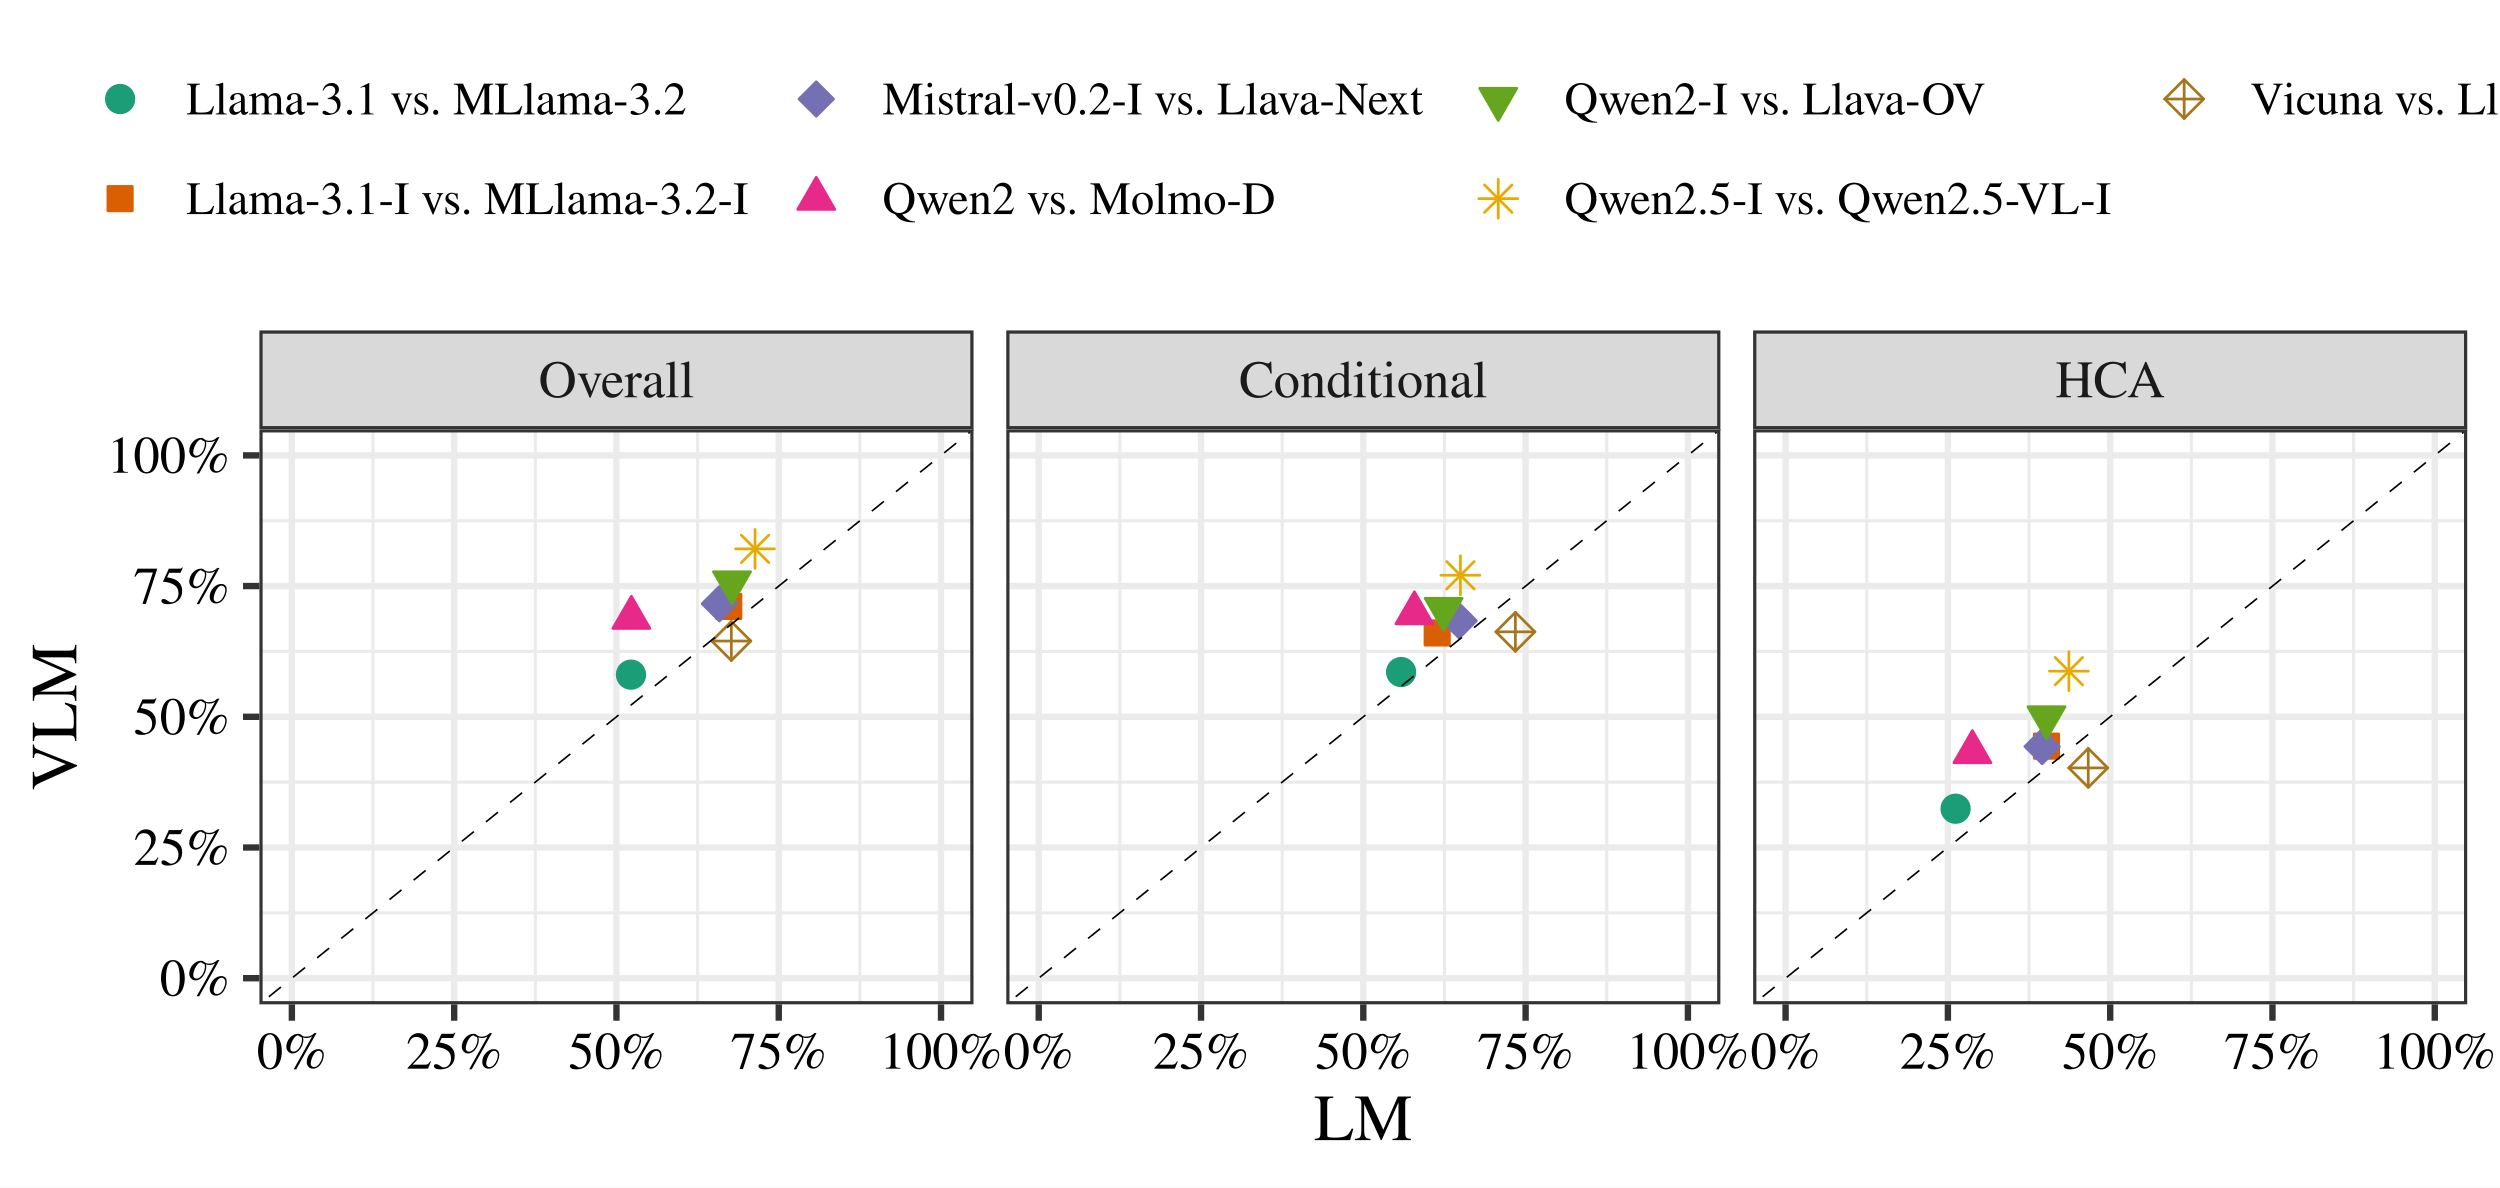
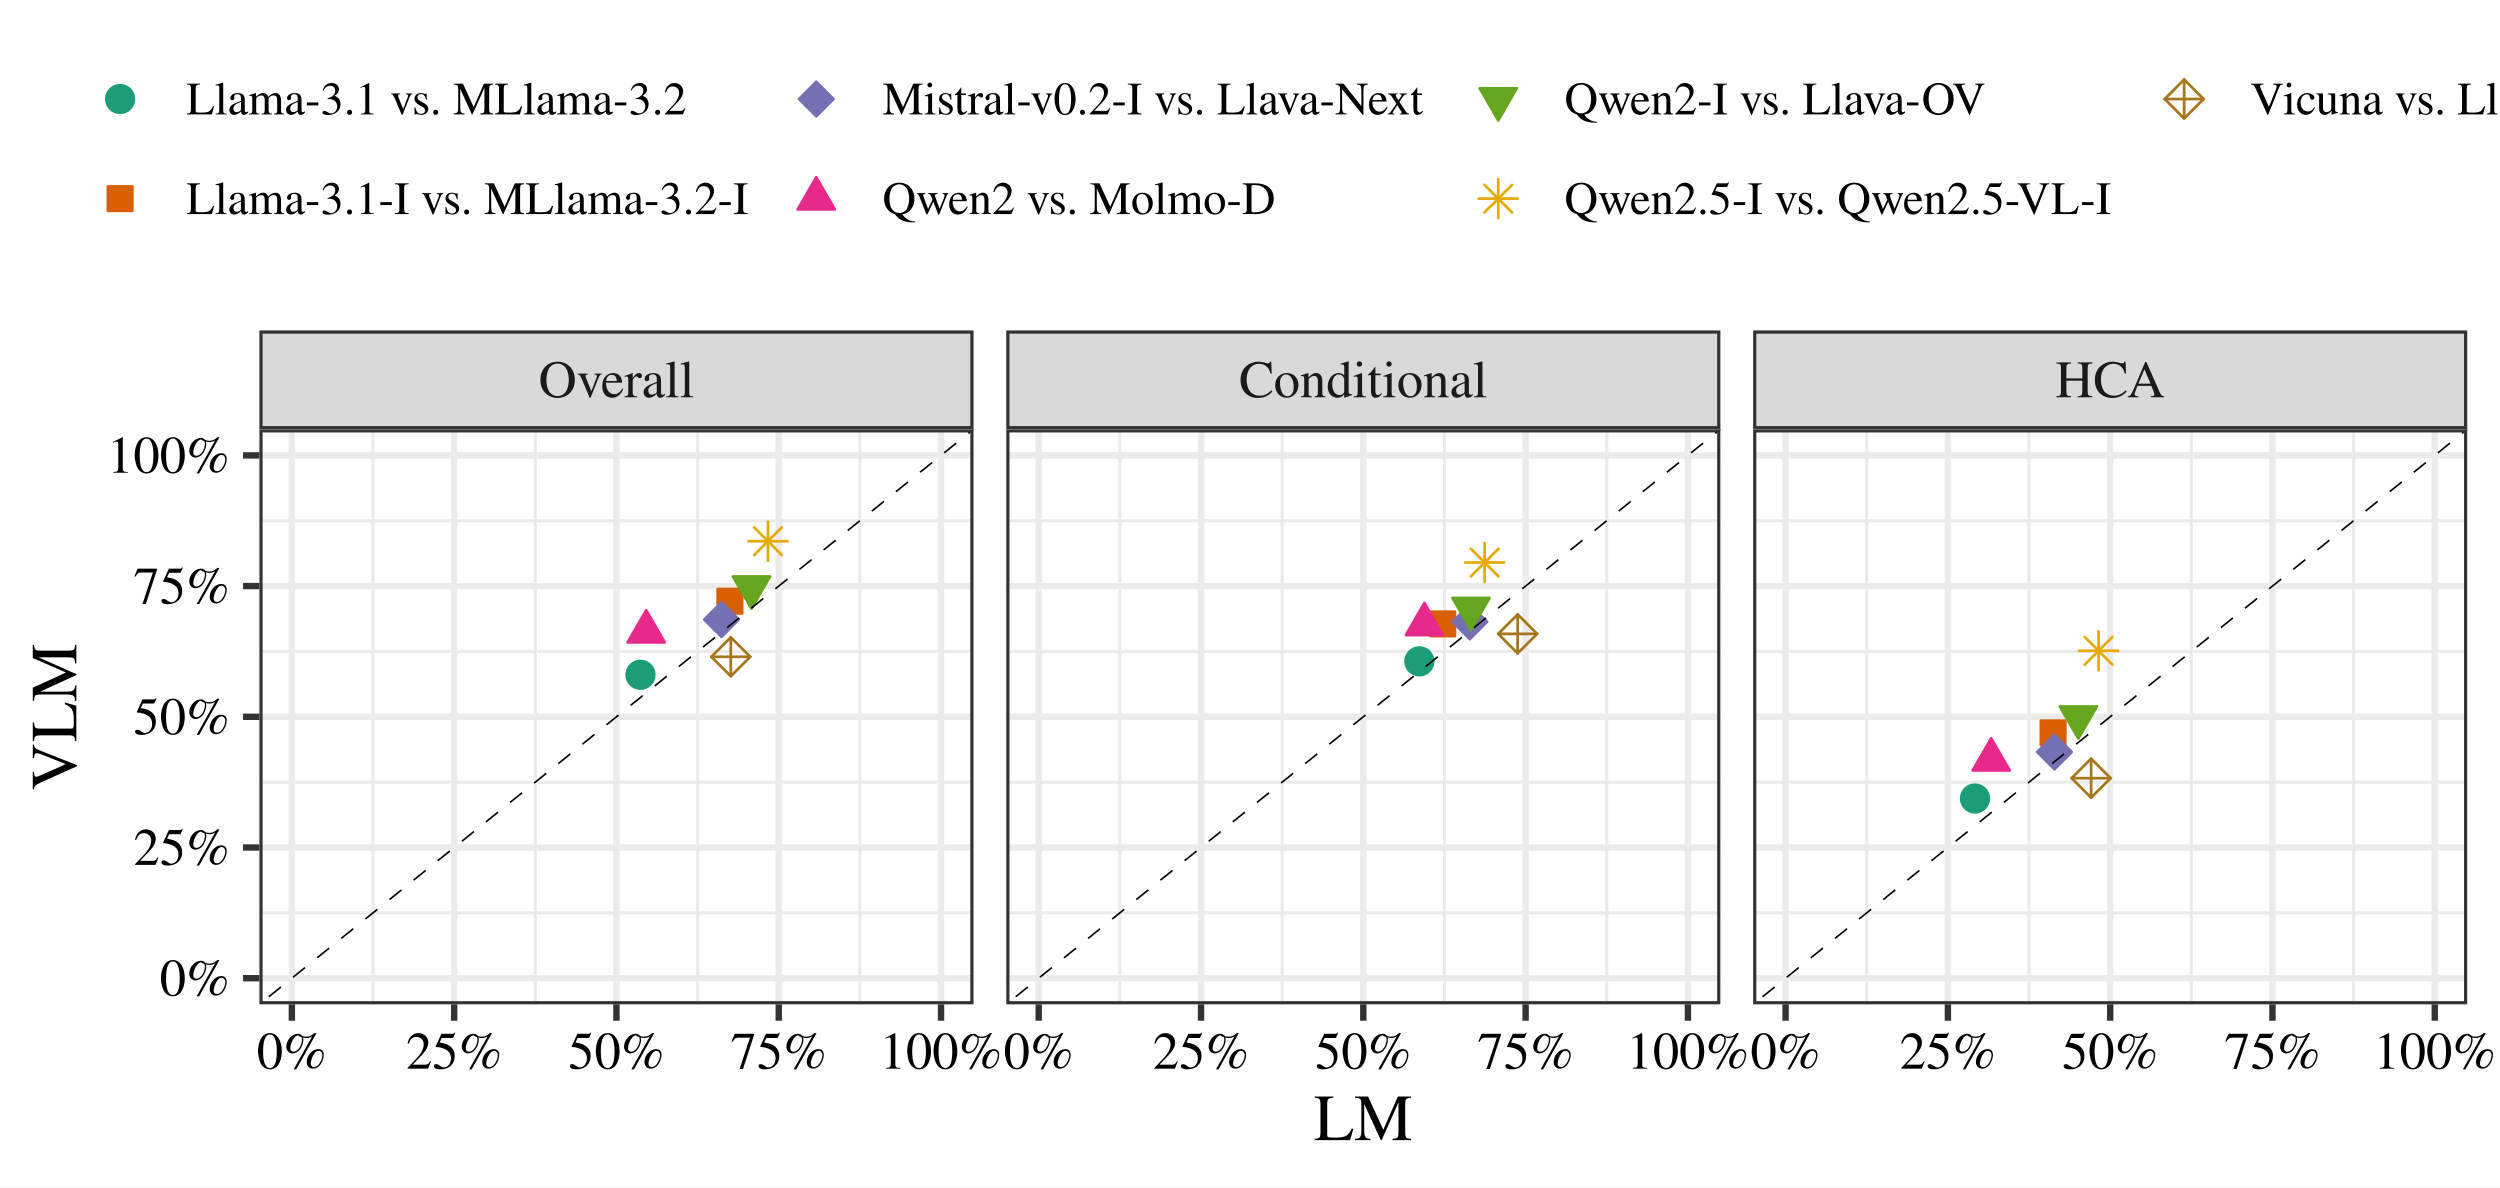
<svg xmlns="http://www.w3.org/2000/svg" class="svglite" width="645.84pt" height="306.72pt" viewBox="0 0 645.84 306.72">
  <defs>
    <style type="text/css">
    .svglite line, .svglite polyline, .svglite polygon, .svglite path, .svglite rect, .svglite circle {
      fill: none;
      stroke: #000000;
      stroke-linecap: round;
      stroke-linejoin: round;
      stroke-miterlimit: 10.00;
    }
    .svglite text {
      white-space: pre;
    }
  </style>
  </defs>
  <rect width="100%" height="100%" style="stroke: none; fill: #FFFFFF;" />
  <defs>
    <clipPath id="cpMC4wMHw2NDUuODR8MC4wMHwzMDYuNzI=">
      <rect x="0.00" y="0.00" width="645.84" height="306.72" />
    </clipPath>
  </defs>
  <g clip-path="url(#cpMC4wMHw2NDUuODR8MC4wMHwzMDYuNzI=)">
    <rect x="0" y="-0" width="645.84" height="306.72" style="stroke-width: 1.65; stroke: #FFFFFF; fill: #FFFFFF;" />
  </g>
  <defs>
    <clipPath id="cpNjcuMDJ8MjUxLjQ5fDExMC44OXwyNTkuNDU=">
      <rect x="67.02" y="110.89" width="184.47" height="148.57" />
    </clipPath>
  </defs>
  <g clip-path="url(#cpNjcuMDJ8MjUxLjQ5fDExMC44OXwyNTkuNDU=)">
    <rect x="67.02" y="110.89" width="184.47" height="148.57" style="stroke-width: 1.65; stroke: none; fill: #FFFFFF;" />
    <polyline points="67.02,235.82 251.49,235.82 " style="stroke-width: 0.82; stroke: #EBEBEB; stroke-linecap: butt;" />
    <polyline points="67.02,202.05 251.49,202.05 " style="stroke-width: 0.82; stroke: #EBEBEB; stroke-linecap: butt;" />
    <polyline points="67.02,168.29 251.49,168.29 " style="stroke-width: 0.82; stroke: #EBEBEB; stroke-linecap: butt;" />
    <polyline points="67.02,134.52 251.49,134.52 " style="stroke-width: 0.82; stroke: #EBEBEB; stroke-linecap: butt;" />
    <polyline points="96.36,259.45 96.36,110.89 " style="stroke-width: 0.82; stroke: #EBEBEB; stroke-linecap: butt;" />
    <polyline points="138.29,259.45 138.29,110.89 " style="stroke-width: 0.82; stroke: #EBEBEB; stroke-linecap: butt;" />
    <polyline points="180.22,259.45 180.22,110.89 " style="stroke-width: 0.82; stroke: #EBEBEB; stroke-linecap: butt;" />
    <polyline points="222.14,259.45 222.14,110.89 " style="stroke-width: 0.82; stroke: #EBEBEB; stroke-linecap: butt;" />
    <polyline points="67.02,252.70 251.49,252.70 " style="stroke-width: 1.65; stroke: #EBEBEB; stroke-linecap: butt;" />
    <polyline points="67.02,218.94 251.49,218.94 " style="stroke-width: 1.65; stroke: #EBEBEB; stroke-linecap: butt;" />
    <polyline points="67.02,185.17 251.49,185.17 " style="stroke-width: 1.65; stroke: #EBEBEB; stroke-linecap: butt;" />
    <polyline points="67.02,151.40 251.49,151.40 " style="stroke-width: 1.65; stroke: #EBEBEB; stroke-linecap: butt;" />
    <polyline points="67.02,117.64 251.49,117.64 " style="stroke-width: 1.65; stroke: #EBEBEB; stroke-linecap: butt;" />
    <polyline points="75.40,259.45 75.40,110.89 " style="stroke-width: 1.65; stroke: #EBEBEB; stroke-linecap: butt;" />
    <polyline points="117.33,259.45 117.33,110.89 " style="stroke-width: 1.65; stroke: #EBEBEB; stroke-linecap: butt;" />
    <polyline points="159.25,259.45 159.25,110.89 " style="stroke-width: 1.65; stroke: #EBEBEB; stroke-linecap: butt;" />
    <polyline points="201.18,259.45 201.18,110.89 " style="stroke-width: 1.65; stroke: #EBEBEB; stroke-linecap: butt;" />
    <polyline points="243.10,259.45 243.10,110.89 " style="stroke-width: 1.65; stroke: #EBEBEB; stroke-linecap: butt;" />
-     <circle cx="163.01" cy="174.29" r="3.56" style="stroke-width: 0.71; stroke: #1B9E77; fill: #1B9E77;" />
-     <rect x="185.12" y="153.52" width="6.30" height="6.30" style="stroke-width: 0.71; stroke: #D95F02; fill: #D95F02;" />
-     <polygon points="185.84,160.42 190.30,155.97 185.84,151.51 181.38,155.97 " style="stroke-width: 0.71; stroke: #7570B3; fill: #7570B3;" />
-     <line x1="191.50" y1="145.35" x2="198.61" y2="138.24" style="stroke-width: 0.71; stroke: #E6AB02;" />
-     <line x1="191.50" y1="138.24" x2="198.61" y2="145.35" style="stroke-width: 0.71; stroke: #E6AB02;" />
-     <line x1="190.03" y1="141.79" x2="200.09" y2="141.79" style="stroke-width: 0.71; stroke: #E6AB02;" />
-     <line x1="195.06" y1="146.82" x2="195.06" y2="136.77" style="stroke-width: 0.71; stroke: #E6AB02;" />
-     <polygon points="163.11,154.05 167.89,162.34 158.32,162.34 " style="stroke-width: 0.71; stroke: #E7298A; fill: #E7298A;" />
-     <polygon points="189.10,156.00 193.89,147.71 184.31,147.71 " style="stroke-width: 0.71; stroke: #66A61E; fill: #66A61E;" />
-     <line x1="183.90" y1="165.60" x2="193.96" y2="165.60" style="stroke-width: 0.71; stroke: #A6761D;" />
-     <line x1="188.93" y1="170.63" x2="188.93" y2="160.57" style="stroke-width: 0.71; stroke: #A6761D;" />
-     <polygon points="183.90,165.60 188.93,160.57 193.96,165.60 188.93,170.63 " style="stroke-width: 0.71; stroke: #A6761D;" />
+     <circle cx="165.46" cy="174.32" r="3.56" style="stroke-width: 0.71; stroke: #1B9E77; fill: #1B9E77;" />
+     <rect x="185.41" y="152.17" width="6.30" height="6.30" style="stroke-width: 0.71; stroke: #D95F02; fill: #D95F02;" />
+     <polygon points="186.39,164.51 190.84,160.05 186.39,155.60 181.93,160.05 " style="stroke-width: 0.71; stroke: #7570B3; fill: #7570B3;" />
+     <line x1="194.84" y1="143.38" x2="201.95" y2="136.26" style="stroke-width: 0.71; stroke: #E6AB02;" />
+     <line x1="194.84" y1="136.26" x2="201.95" y2="143.38" style="stroke-width: 0.71; stroke: #E6AB02;" />
+     <line x1="193.37" y1="139.82" x2="203.42" y2="139.82" style="stroke-width: 0.71; stroke: #E6AB02;" />
+     <line x1="198.40" y1="144.85" x2="198.40" y2="134.79" style="stroke-width: 0.71; stroke: #E6AB02;" />
+     <polygon points="166.94,157.65 171.73,165.94 162.15,165.94 " style="stroke-width: 0.71; stroke: #E7298A; fill: #E7298A;" />
+     <polygon points="194.14,157.23 198.92,148.94 189.35,148.94 " style="stroke-width: 0.71; stroke: #66A61E; fill: #66A61E;" />
+     <line x1="183.76" y1="169.67" x2="193.82" y2="169.67" style="stroke-width: 0.71; stroke: #A6761D;" />
+     <line x1="188.79" y1="174.69" x2="188.79" y2="164.64" style="stroke-width: 0.71; stroke: #A6761D;" />
+     <polygon points="183.76,169.67 188.79,164.64 193.82,169.67 188.79,174.69 " style="stroke-width: 0.71; stroke: #A6761D;" />
    <line x1="-117.46" y1="408.02" x2="435.96" y2="-37.68" style="stroke-width: 0.43; stroke-dasharray: 4.00,4.00; stroke-linecap: butt;" />
    <rect x="67.02" y="110.89" width="184.47" height="148.57" style="stroke-width: 1.65; stroke: #333333;" />
  </g>
  <g clip-path="url(#cpMC4wMHw2NDUuODR8MC4wMHwzMDYuNzI=)">
</g>
  <defs>
    <clipPath id="cpMjU5Ljk2fDQ0NC40M3wxMTAuODl8MjU5LjQ1">
      <rect x="259.96" y="110.89" width="184.47" height="148.57" />
    </clipPath>
  </defs>
  <g clip-path="url(#cpMjU5Ljk2fDQ0NC40M3wxMTAuODl8MjU5LjQ1)">
    <rect x="259.96" y="110.89" width="184.47" height="148.57" style="stroke-width: 1.65; stroke: none; fill: #FFFFFF;" />
    <polyline points="259.96,235.82 444.43,235.82 " style="stroke-width: 0.82; stroke: #EBEBEB; stroke-linecap: butt;" />
    <polyline points="259.96,202.05 444.43,202.05 " style="stroke-width: 0.82; stroke: #EBEBEB; stroke-linecap: butt;" />
    <polyline points="259.96,168.29 444.43,168.29 " style="stroke-width: 0.82; stroke: #EBEBEB; stroke-linecap: butt;" />
    <polyline points="259.96,134.52 444.43,134.52 " style="stroke-width: 0.82; stroke: #EBEBEB; stroke-linecap: butt;" />
    <polyline points="289.31,259.45 289.31,110.89 " style="stroke-width: 0.82; stroke: #EBEBEB; stroke-linecap: butt;" />
    <polyline points="331.23,259.45 331.23,110.89 " style="stroke-width: 0.82; stroke: #EBEBEB; stroke-linecap: butt;" />
    <polyline points="373.16,259.45 373.16,110.89 " style="stroke-width: 0.82; stroke: #EBEBEB; stroke-linecap: butt;" />
    <polyline points="415.08,259.45 415.08,110.89 " style="stroke-width: 0.82; stroke: #EBEBEB; stroke-linecap: butt;" />
    <polyline points="259.96,252.70 444.43,252.70 " style="stroke-width: 1.65; stroke: #EBEBEB; stroke-linecap: butt;" />
    <polyline points="259.96,218.94 444.43,218.94 " style="stroke-width: 1.65; stroke: #EBEBEB; stroke-linecap: butt;" />
    <polyline points="259.96,185.17 444.43,185.17 " style="stroke-width: 1.65; stroke: #EBEBEB; stroke-linecap: butt;" />
    <polyline points="259.96,151.40 444.43,151.40 " style="stroke-width: 1.65; stroke: #EBEBEB; stroke-linecap: butt;" />
    <polyline points="259.96,117.64 444.43,117.64 " style="stroke-width: 1.65; stroke: #EBEBEB; stroke-linecap: butt;" />
    <polyline points="268.34,259.45 268.34,110.89 " style="stroke-width: 1.65; stroke: #EBEBEB; stroke-linecap: butt;" />
    <polyline points="310.27,259.45 310.27,110.89 " style="stroke-width: 1.65; stroke: #EBEBEB; stroke-linecap: butt;" />
    <polyline points="352.19,259.45 352.19,110.89 " style="stroke-width: 1.65; stroke: #EBEBEB; stroke-linecap: butt;" />
    <polyline points="394.12,259.45 394.12,110.89 " style="stroke-width: 1.65; stroke: #EBEBEB; stroke-linecap: butt;" />
    <polyline points="436.05,259.45 436.05,110.89 " style="stroke-width: 1.65; stroke: #EBEBEB; stroke-linecap: butt;" />
-     <circle cx="361.96" cy="173.62" r="3.56" style="stroke-width: 0.71; stroke: #1B9E77; fill: #1B9E77;" />
-     <rect x="368.13" y="160.36" width="6.30" height="6.30" style="stroke-width: 0.71; stroke: #D95F02; fill: #D95F02;" />
-     <polygon points="376.95,164.82 381.40,160.37 376.95,155.91 372.49,160.37 " style="stroke-width: 0.71; stroke: #7570B3; fill: #7570B3;" />
-     <line x1="373.72" y1="152.17" x2="380.83" y2="145.06" style="stroke-width: 0.71; stroke: #E6AB02;" />
-     <line x1="373.72" y1="145.06" x2="380.83" y2="152.17" style="stroke-width: 0.71; stroke: #E6AB02;" />
-     <line x1="372.25" y1="148.61" x2="382.31" y2="148.61" style="stroke-width: 0.71; stroke: #E6AB02;" />
-     <line x1="377.28" y1="153.64" x2="377.28" y2="143.58" style="stroke-width: 0.71; stroke: #E6AB02;" />
-     <polygon points="365.39,152.88 370.18,161.18 360.60,161.18 " style="stroke-width: 0.71; stroke: #E7298A; fill: #E7298A;" />
-     <polygon points="372.94,162.86 377.72,154.56 368.15,154.56 " style="stroke-width: 0.71; stroke: #66A61E; fill: #66A61E;" />
-     <line x1="386.45" y1="163.22" x2="396.51" y2="163.22" style="stroke-width: 0.71; stroke: #A6761D;" />
-     <line x1="391.48" y1="168.25" x2="391.48" y2="158.19" style="stroke-width: 0.71; stroke: #A6761D;" />
-     <polygon points="386.45,163.22 391.48,158.19 396.51,163.22 391.48,168.25 " style="stroke-width: 0.71; stroke: #A6761D;" />
+     <circle cx="366.67" cy="170.85" r="3.56" style="stroke-width: 0.71; stroke: #1B9E77; fill: #1B9E77;" />
+     <rect x="369.56" y="158.02" width="6.30" height="6.30" style="stroke-width: 0.71; stroke: #D95F02; fill: #D95F02;" />
+     <polygon points="379.71,165.11 384.16,160.65 379.71,156.20 375.25,160.65 " style="stroke-width: 0.71; stroke: #7570B3; fill: #7570B3;" />
+     <line x1="379.98" y1="148.88" x2="387.09" y2="141.77" style="stroke-width: 0.71; stroke: #E6AB02;" />
+     <line x1="379.98" y1="141.77" x2="387.09" y2="148.88" style="stroke-width: 0.71; stroke: #E6AB02;" />
+     <line x1="378.51" y1="145.32" x2="388.56" y2="145.32" style="stroke-width: 0.71; stroke: #E6AB02;" />
+     <line x1="383.53" y1="150.35" x2="383.53" y2="140.30" style="stroke-width: 0.71; stroke: #E6AB02;" />
+     <polygon points="367.98,155.77 372.77,164.06 363.19,164.06 " style="stroke-width: 0.71; stroke: #E7298A; fill: #E7298A;" />
+     <polygon points="380.01,162.77 384.80,154.48 375.23,154.48 " style="stroke-width: 0.71; stroke: #66A61E; fill: #66A61E;" />
+     <line x1="387.04" y1="163.75" x2="397.09" y2="163.75" style="stroke-width: 0.71; stroke: #A6761D;" />
+     <line x1="392.06" y1="168.78" x2="392.06" y2="158.73" style="stroke-width: 0.71; stroke: #A6761D;" />
+     <polygon points="387.04,163.75 392.06,158.73 397.09,163.75 392.06,168.78 " style="stroke-width: 0.71; stroke: #A6761D;" />
    <line x1="75.48" y1="408.02" x2="628.90" y2="-37.68" style="stroke-width: 0.43; stroke-dasharray: 4.00,4.00; stroke-linecap: butt;" />
    <rect x="259.96" y="110.89" width="184.47" height="148.57" style="stroke-width: 1.65; stroke: #333333;" />
  </g>
  <g clip-path="url(#cpMC4wMHw2NDUuODR8MC4wMHwzMDYuNzI=)">
</g>
  <defs>
    <clipPath id="cpNDUyLjkwfDYzNy4zN3wxMTAuODl8MjU5LjQ1">
      <rect x="452.90" y="110.89" width="184.47" height="148.57" />
    </clipPath>
  </defs>
  <g clip-path="url(#cpNDUyLjkwfDYzNy4zN3wxMTAuODl8MjU5LjQ1)">
    <rect x="452.90" y="110.89" width="184.47" height="148.57" style="stroke-width: 1.65; stroke: none; fill: #FFFFFF;" />
    <polyline points="452.90,235.82 637.37,235.82 " style="stroke-width: 0.82; stroke: #EBEBEB; stroke-linecap: butt;" />
    <polyline points="452.90,202.05 637.37,202.05 " style="stroke-width: 0.82; stroke: #EBEBEB; stroke-linecap: butt;" />
    <polyline points="452.90,168.29 637.37,168.29 " style="stroke-width: 0.82; stroke: #EBEBEB; stroke-linecap: butt;" />
    <polyline points="452.90,134.52 637.37,134.52 " style="stroke-width: 0.82; stroke: #EBEBEB; stroke-linecap: butt;" />
    <polyline points="482.25,259.45 482.25,110.89 " style="stroke-width: 0.82; stroke: #EBEBEB; stroke-linecap: butt;" />
    <polyline points="524.17,259.45 524.17,110.89 " style="stroke-width: 0.82; stroke: #EBEBEB; stroke-linecap: butt;" />
    <polyline points="566.10,259.45 566.10,110.89 " style="stroke-width: 0.82; stroke: #EBEBEB; stroke-linecap: butt;" />
    <polyline points="608.02,259.45 608.02,110.89 " style="stroke-width: 0.82; stroke: #EBEBEB; stroke-linecap: butt;" />
    <polyline points="452.90,252.70 637.37,252.70 " style="stroke-width: 1.65; stroke: #EBEBEB; stroke-linecap: butt;" />
    <polyline points="452.90,218.94 637.37,218.94 " style="stroke-width: 1.65; stroke: #EBEBEB; stroke-linecap: butt;" />
    <polyline points="452.90,185.17 637.37,185.17 " style="stroke-width: 1.65; stroke: #EBEBEB; stroke-linecap: butt;" />
    <polyline points="452.90,151.40 637.37,151.40 " style="stroke-width: 1.65; stroke: #EBEBEB; stroke-linecap: butt;" />
    <polyline points="452.90,117.64 637.37,117.64 " style="stroke-width: 1.65; stroke: #EBEBEB; stroke-linecap: butt;" />
    <polyline points="461.28,259.45 461.28,110.89 " style="stroke-width: 1.65; stroke: #EBEBEB; stroke-linecap: butt;" />
    <polyline points="503.21,259.45 503.21,110.89 " style="stroke-width: 1.65; stroke: #EBEBEB; stroke-linecap: butt;" />
    <polyline points="545.14,259.45 545.14,110.89 " style="stroke-width: 1.65; stroke: #EBEBEB; stroke-linecap: butt;" />
    <polyline points="587.06,259.45 587.06,110.89 " style="stroke-width: 1.65; stroke: #EBEBEB; stroke-linecap: butt;" />
    <polyline points="628.99,259.45 628.99,110.89 " style="stroke-width: 1.65; stroke: #EBEBEB; stroke-linecap: butt;" />
-     <circle cx="505.20" cy="208.92" r="3.56" style="stroke-width: 0.71; stroke: #1B9E77; fill: #1B9E77;" />
-     <rect x="525.53" y="189.61" width="6.30" height="6.30" style="stroke-width: 0.71; stroke: #D95F02; fill: #D95F02;" />
-     <polygon points="527.56,197.31 532.01,192.85 527.56,188.40 523.10,192.85 " style="stroke-width: 0.71; stroke: #7570B3; fill: #7570B3;" />
-     <line x1="530.91" y1="176.94" x2="538.02" y2="169.83" style="stroke-width: 0.71; stroke: #E6AB02;" />
-     <line x1="530.91" y1="169.83" x2="538.02" y2="176.94" style="stroke-width: 0.71; stroke: #E6AB02;" />
-     <line x1="529.44" y1="173.39" x2="539.49" y2="173.39" style="stroke-width: 0.71; stroke: #E6AB02;" />
-     <line x1="534.47" y1="178.41" x2="534.47" y2="168.36" style="stroke-width: 0.71; stroke: #E6AB02;" />
-     <polygon points="509.54,188.75 514.33,197.04 504.75,197.04 " style="stroke-width: 0.71; stroke: #E7298A; fill: #E7298A;" />
-     <polygon points="528.68,190.86 533.47,182.57 523.89,182.57 " style="stroke-width: 0.71; stroke: #66A61E; fill: #66A61E;" />
-     <line x1="534.44" y1="198.37" x2="544.50" y2="198.37" style="stroke-width: 0.71; stroke: #A6761D;" />
-     <line x1="539.47" y1="203.40" x2="539.47" y2="193.35" style="stroke-width: 0.71; stroke: #A6761D;" />
-     <polygon points="534.44,198.37 539.47,193.35 544.50,198.37 539.47,203.40 " style="stroke-width: 0.71; stroke: #A6761D;" />
+     <circle cx="510.21" cy="206.28" r="3.56" style="stroke-width: 0.71; stroke: #1B9E77; fill: #1B9E77;" />
+     <rect x="527.23" y="186.19" width="6.30" height="6.30" style="stroke-width: 0.71; stroke: #D95F02; fill: #D95F02;" />
+     <polygon points="530.74,198.73 535.20,194.27 530.74,189.82 526.29,194.27 " style="stroke-width: 0.71; stroke: #7570B3; fill: #7570B3;" />
+     <line x1="538.58" y1="171.68" x2="545.69" y2="164.57" style="stroke-width: 0.71; stroke: #E6AB02;" />
+     <line x1="538.58" y1="164.57" x2="545.69" y2="171.68" style="stroke-width: 0.71; stroke: #E6AB02;" />
+     <line x1="537.11" y1="168.12" x2="547.16" y2="168.12" style="stroke-width: 0.71; stroke: #E6AB02;" />
+     <line x1="542.13" y1="173.15" x2="542.13" y2="163.10" style="stroke-width: 0.71; stroke: #E6AB02;" />
+     <polygon points="514.39,190.74 519.18,199.03 509.61,199.03 " style="stroke-width: 0.71; stroke: #E7298A; fill: #E7298A;" />
+     <polygon points="536.91,190.80 541.69,182.51 532.12,182.51 " style="stroke-width: 0.71; stroke: #66A61E; fill: #66A61E;" />
+     <line x1="535.18" y1="201.03" x2="545.24" y2="201.03" style="stroke-width: 0.71; stroke: #A6761D;" />
+     <line x1="540.21" y1="206.06" x2="540.21" y2="196.00" style="stroke-width: 0.71; stroke: #A6761D;" />
+     <polygon points="535.18,201.03 540.21,196.00 545.24,201.03 540.21,206.06 " style="stroke-width: 0.71; stroke: #A6761D;" />
    <line x1="268.43" y1="408.02" x2="821.84" y2="-37.68" style="stroke-width: 0.43; stroke-dasharray: 4.00,4.00; stroke-linecap: butt;" />
    <rect x="452.90" y="110.89" width="184.47" height="148.57" style="stroke-width: 1.65; stroke: #333333;" />
  </g>
  <g clip-path="url(#cpMC4wMHw2NDUuODR8MC4wMHwzMDYuNzI=)">
</g>
  <defs>
    <clipPath id="cpNjcuMDJ8MjUxLjQ5fDg1LjM3fDExMC44OQ==">
      <rect x="67.02" y="85.37" width="184.47" height="25.52" />
    </clipPath>
  </defs>
  <g clip-path="url(#cpNjcuMDJ8MjUxLjQ5fDg1LjM3fDExMC44OQ==)">
    <rect x="67.02" y="85.37" width="184.47" height="25.52" style="stroke-width: 1.65; stroke: #333333; fill: #D9D9D9;" />
    <text x="159.25" y="102.62" text-anchor="middle" style="font-size: 13.60px;fill: #1A1A1A; font-family: &quot;Times&quot;;" textLength="40.77px" lengthAdjust="spacingAndGlyphs">Overall</text>
  </g>
  <g clip-path="url(#cpMC4wMHw2NDUuODR8MC4wMHwzMDYuNzI=)">
</g>
  <defs>
    <clipPath id="cpMjU5Ljk2fDQ0NC40M3w4NS4zN3wxMTAuODk=">
      <rect x="259.96" y="85.37" width="184.47" height="25.52" />
    </clipPath>
  </defs>
  <g clip-path="url(#cpMjU5Ljk2fDQ0NC40M3w4NS4zN3wxMTAuODk=)">
    <rect x="259.96" y="85.37" width="184.47" height="25.52" style="stroke-width: 1.65; stroke: #333333; fill: #D9D9D9;" />
    <text x="352.19" y="102.62" text-anchor="middle" style="font-size: 13.60px;fill: #1A1A1A; font-family: &quot;Times&quot;;" textLength="64.20px" lengthAdjust="spacingAndGlyphs">Conditional</text>
  </g>
  <g clip-path="url(#cpMC4wMHw2NDUuODR8MC4wMHwzMDYuNzI=)">
</g>
  <defs>
    <clipPath id="cpNDUyLjkwfDYzNy4zN3w4NS4zN3wxMTAuODk=">
      <rect x="452.90" y="85.37" width="184.47" height="25.52" />
    </clipPath>
  </defs>
  <g clip-path="url(#cpNDUyLjkwfDYzNy4zN3w4NS4zN3wxMTAuODk=)">
    <rect x="452.90" y="85.37" width="184.47" height="25.52" style="stroke-width: 1.65; stroke: #333333; fill: #D9D9D9;" />
    <text x="545.14" y="102.62" text-anchor="middle" style="font-size: 13.60px;fill: #1A1A1A; font-family: &quot;Times&quot;;" textLength="28.69px" lengthAdjust="spacingAndGlyphs">HCA</text>
  </g>
  <g clip-path="url(#cpMC4wMHw2NDUuODR8MC4wMHwzMDYuNzI=)">
    <polyline points="75.40,263.69 75.40,259.45 " style="stroke-width: 1.65; stroke: #333333; stroke-linecap: butt;" />
    <polyline points="117.33,263.69 117.33,259.45 " style="stroke-width: 1.65; stroke: #333333; stroke-linecap: butt;" />
    <polyline points="159.25,263.69 159.25,259.45 " style="stroke-width: 1.65; stroke: #333333; stroke-linecap: butt;" />
    <polyline points="201.18,263.69 201.18,259.45 " style="stroke-width: 1.65; stroke: #333333; stroke-linecap: butt;" />
    <polyline points="243.10,263.69 243.10,259.45 " style="stroke-width: 1.65; stroke: #333333; stroke-linecap: butt;" />
    <text x="75.40" y="276.07" text-anchor="middle" style="font-size: 13.60px; font-family: &quot;Times&quot;;" textLength="18.12px" lengthAdjust="spacingAndGlyphs">0%</text>
    <text x="117.33" y="276.07" text-anchor="middle" style="font-size: 13.60px; font-family: &quot;Times&quot;;" textLength="24.92px" lengthAdjust="spacingAndGlyphs">25%</text>
    <text x="159.25" y="276.07" text-anchor="middle" style="font-size: 13.60px; font-family: &quot;Times&quot;;" textLength="24.92px" lengthAdjust="spacingAndGlyphs">50%</text>
    <text x="201.18" y="276.07" text-anchor="middle" style="font-size: 13.60px; font-family: &quot;Times&quot;;" textLength="24.92px" lengthAdjust="spacingAndGlyphs">75%</text>
    <text x="243.10" y="276.07" text-anchor="middle" style="font-size: 13.60px; font-family: &quot;Times&quot;;" textLength="31.72px" lengthAdjust="spacingAndGlyphs">100%</text>
    <polyline points="268.34,263.69 268.34,259.45 " style="stroke-width: 1.65; stroke: #333333; stroke-linecap: butt;" />
    <polyline points="310.27,263.69 310.27,259.45 " style="stroke-width: 1.65; stroke: #333333; stroke-linecap: butt;" />
    <polyline points="352.19,263.69 352.19,259.45 " style="stroke-width: 1.65; stroke: #333333; stroke-linecap: butt;" />
    <polyline points="394.12,263.69 394.12,259.45 " style="stroke-width: 1.65; stroke: #333333; stroke-linecap: butt;" />
    <polyline points="436.05,263.69 436.05,259.45 " style="stroke-width: 1.65; stroke: #333333; stroke-linecap: butt;" />
    <text x="268.34" y="276.07" text-anchor="middle" style="font-size: 13.60px; font-family: &quot;Times&quot;;" textLength="18.12px" lengthAdjust="spacingAndGlyphs">0%</text>
    <text x="310.27" y="276.07" text-anchor="middle" style="font-size: 13.60px; font-family: &quot;Times&quot;;" textLength="24.92px" lengthAdjust="spacingAndGlyphs">25%</text>
    <text x="352.19" y="276.07" text-anchor="middle" style="font-size: 13.60px; font-family: &quot;Times&quot;;" textLength="24.92px" lengthAdjust="spacingAndGlyphs">50%</text>
    <text x="394.12" y="276.07" text-anchor="middle" style="font-size: 13.60px; font-family: &quot;Times&quot;;" textLength="24.92px" lengthAdjust="spacingAndGlyphs">75%</text>
    <text x="436.05" y="276.07" text-anchor="middle" style="font-size: 13.60px; font-family: &quot;Times&quot;;" textLength="31.72px" lengthAdjust="spacingAndGlyphs">100%</text>
    <polyline points="461.28,263.69 461.28,259.45 " style="stroke-width: 1.65; stroke: #333333; stroke-linecap: butt;" />
    <polyline points="503.21,263.69 503.21,259.45 " style="stroke-width: 1.65; stroke: #333333; stroke-linecap: butt;" />
    <polyline points="545.14,263.69 545.14,259.45 " style="stroke-width: 1.65; stroke: #333333; stroke-linecap: butt;" />
    <polyline points="587.06,263.69 587.06,259.45 " style="stroke-width: 1.65; stroke: #333333; stroke-linecap: butt;" />
    <polyline points="628.99,263.69 628.99,259.45 " style="stroke-width: 1.65; stroke: #333333; stroke-linecap: butt;" />
    <text x="461.28" y="276.07" text-anchor="middle" style="font-size: 13.60px; font-family: &quot;Times&quot;;" textLength="18.12px" lengthAdjust="spacingAndGlyphs">0%</text>
    <text x="503.21" y="276.07" text-anchor="middle" style="font-size: 13.60px; font-family: &quot;Times&quot;;" textLength="24.92px" lengthAdjust="spacingAndGlyphs">25%</text>
    <text x="545.14" y="276.07" text-anchor="middle" style="font-size: 13.60px; font-family: &quot;Times&quot;;" textLength="24.92px" lengthAdjust="spacingAndGlyphs">50%</text>
    <text x="587.06" y="276.07" text-anchor="middle" style="font-size: 13.60px; font-family: &quot;Times&quot;;" textLength="24.92px" lengthAdjust="spacingAndGlyphs">75%</text>
    <text x="628.99" y="276.07" text-anchor="middle" style="font-size: 13.60px; font-family: &quot;Times&quot;;" textLength="31.72px" lengthAdjust="spacingAndGlyphs">100%</text>
    <text x="59.39" y="257.20" text-anchor="end" style="font-size: 13.60px; font-family: &quot;Times&quot;;" textLength="18.12px" lengthAdjust="spacingAndGlyphs">0%</text>
    <text x="59.39" y="223.43" text-anchor="end" style="font-size: 13.60px; font-family: &quot;Times&quot;;" textLength="24.92px" lengthAdjust="spacingAndGlyphs">25%</text>
    <text x="59.39" y="189.67" text-anchor="end" style="font-size: 13.60px; font-family: &quot;Times&quot;;" textLength="24.92px" lengthAdjust="spacingAndGlyphs">50%</text>
    <text x="59.39" y="155.90" text-anchor="end" style="font-size: 13.60px; font-family: &quot;Times&quot;;" textLength="24.92px" lengthAdjust="spacingAndGlyphs">75%</text>
    <text x="59.39" y="122.13" text-anchor="end" style="font-size: 13.60px; font-family: &quot;Times&quot;;" textLength="31.72px" lengthAdjust="spacingAndGlyphs">100%</text>
    <polyline points="62.78,252.70 67.02,252.70 " style="stroke-width: 1.65; stroke: #333333; stroke-linecap: butt;" />
    <polyline points="62.78,218.94 67.02,218.94 " style="stroke-width: 1.65; stroke: #333333; stroke-linecap: butt;" />
    <polyline points="62.78,185.17 67.02,185.17 " style="stroke-width: 1.65; stroke: #333333; stroke-linecap: butt;" />
    <polyline points="62.78,151.40 67.02,151.40 " style="stroke-width: 1.65; stroke: #333333; stroke-linecap: butt;" />
    <polyline points="62.78,117.64 67.02,117.64 " style="stroke-width: 1.65; stroke: #333333; stroke-linecap: butt;" />
    <text x="352.19" y="294.53" text-anchor="middle" style="font-size: 17.00px; font-family: &quot;Times&quot;;" textLength="25.50px" lengthAdjust="spacingAndGlyphs">LM</text>
    <text transform="translate(19.72,185.17) rotate(-90)" text-anchor="middle" style="font-size: 17.00px; font-family: &quot;Times&quot;;" textLength="37.77px" lengthAdjust="spacingAndGlyphs">VLM</text>
    <rect x="13.92" y="8.47" width="676.54" height="59.96" style="stroke-width: 1.65; stroke: none; fill: #FFFFFF;" />
    <rect x="22.39" y="16.94" width="17.28" height="17.28" style="stroke-width: 1.65; stroke: none; fill: #FFFFFF;" />
    <circle cx="31.03" cy="25.58" r="3.56" style="stroke-width: 0.71; stroke: #1B9E77; fill: #1B9E77;" />
    <rect x="22.39" y="42.68" width="17.28" height="17.28" style="stroke-width: 1.65; stroke: none; fill: #FFFFFF;" />
    <rect x="27.88" y="48.17" width="6.30" height="6.30" style="stroke-width: 0.71; stroke: #D95F02; fill: #D95F02;" />
    <rect x="202.23" y="16.94" width="17.28" height="17.28" style="stroke-width: 1.65; stroke: none; fill: #FFFFFF;" />
    <polygon points="210.87,30.03 215.32,25.58 210.87,21.12 206.41,25.58 " style="stroke-width: 0.71; stroke: #7570B3; fill: #7570B3;" />
    <rect x="202.23" y="42.68" width="17.28" height="17.28" style="stroke-width: 1.65; stroke: none; fill: #FFFFFF;" />
    <polygon points="210.87,45.80 215.66,54.09 206.08,54.09 " style="stroke-width: 0.71; stroke: #E7298A; fill: #E7298A;" />
    <rect x="378.41" y="16.94" width="17.28" height="17.28" style="stroke-width: 1.65; stroke: none; fill: #FFFFFF;" />
    <polygon points="387.05,31.11 391.84,22.81 382.26,22.81 " style="stroke-width: 0.71; stroke: #66A61E; fill: #66A61E;" />
    <rect x="378.41" y="42.68" width="17.28" height="17.28" style="stroke-width: 1.65; stroke: none; fill: #FFFFFF;" />
    <line x1="383.50" y1="54.88" x2="390.61" y2="47.77" style="stroke-width: 0.71; stroke: #E6AB02;" />
    <line x1="383.50" y1="47.77" x2="390.61" y2="54.88" style="stroke-width: 0.71; stroke: #E6AB02;" />
    <line x1="382.03" y1="51.32" x2="392.08" y2="51.32" style="stroke-width: 0.71; stroke: #E6AB02;" />
    <line x1="387.05" y1="56.35" x2="387.05" y2="46.30" style="stroke-width: 0.71; stroke: #E6AB02;" />
    <rect x="555.61" y="16.94" width="17.28" height="17.28" style="stroke-width: 1.65; stroke: none; fill: #FFFFFF;" />
    <line x1="559.22" y1="25.58" x2="569.28" y2="25.58" style="stroke-width: 0.71; stroke: #A6761D;" />
    <line x1="564.25" y1="30.60" x2="564.25" y2="20.55" style="stroke-width: 0.71; stroke: #A6761D;" />
    <polygon points="559.22,25.58 564.25,20.55 569.28,25.58 564.25,30.60 " style="stroke-width: 0.71; stroke: #A6761D;" />
    <text x="48.14" y="29.55" style="font-size: 12.00px; font-family: &quot;Times&quot;;" textLength="129.64px" lengthAdjust="spacingAndGlyphs">Llama-3.1 vs. MLlama-3.2</text>
    <text x="48.14" y="55.30" style="font-size: 12.00px; font-family: &quot;Times&quot;;" textLength="145.62px" lengthAdjust="spacingAndGlyphs">Llama-3.1-I vs. MLlama-3.2-I</text>
    <text x="227.98" y="29.55" style="font-size: 12.00px; font-family: &quot;Times&quot;;" textLength="141.97px" lengthAdjust="spacingAndGlyphs">Mistral-v0.2-I vs. Llava-Next</text>
    <text x="227.98" y="55.30" style="font-size: 12.00px; font-family: &quot;Times&quot;;" textLength="102.33px" lengthAdjust="spacingAndGlyphs">Qwen2 vs. Molmo-D</text>
    <text x="404.16" y="29.55" style="font-size: 12.00px; font-family: &quot;Times&quot;;" textLength="110.98px" lengthAdjust="spacingAndGlyphs">Qwen2-I vs. Llava-OV</text>
    <text x="404.16" y="55.30" style="font-size: 12.00px; font-family: &quot;Times&quot;;" textLength="142.98px" lengthAdjust="spacingAndGlyphs">Qwen2.5-I vs. Qwen2.5-VL-I</text>
    <text x="581.36" y="29.55" style="font-size: 12.00px; font-family: &quot;Times&quot;;" textLength="100.64px" lengthAdjust="spacingAndGlyphs">Vicuna vs. Llava-1.5</text>
  </g>
</svg>
